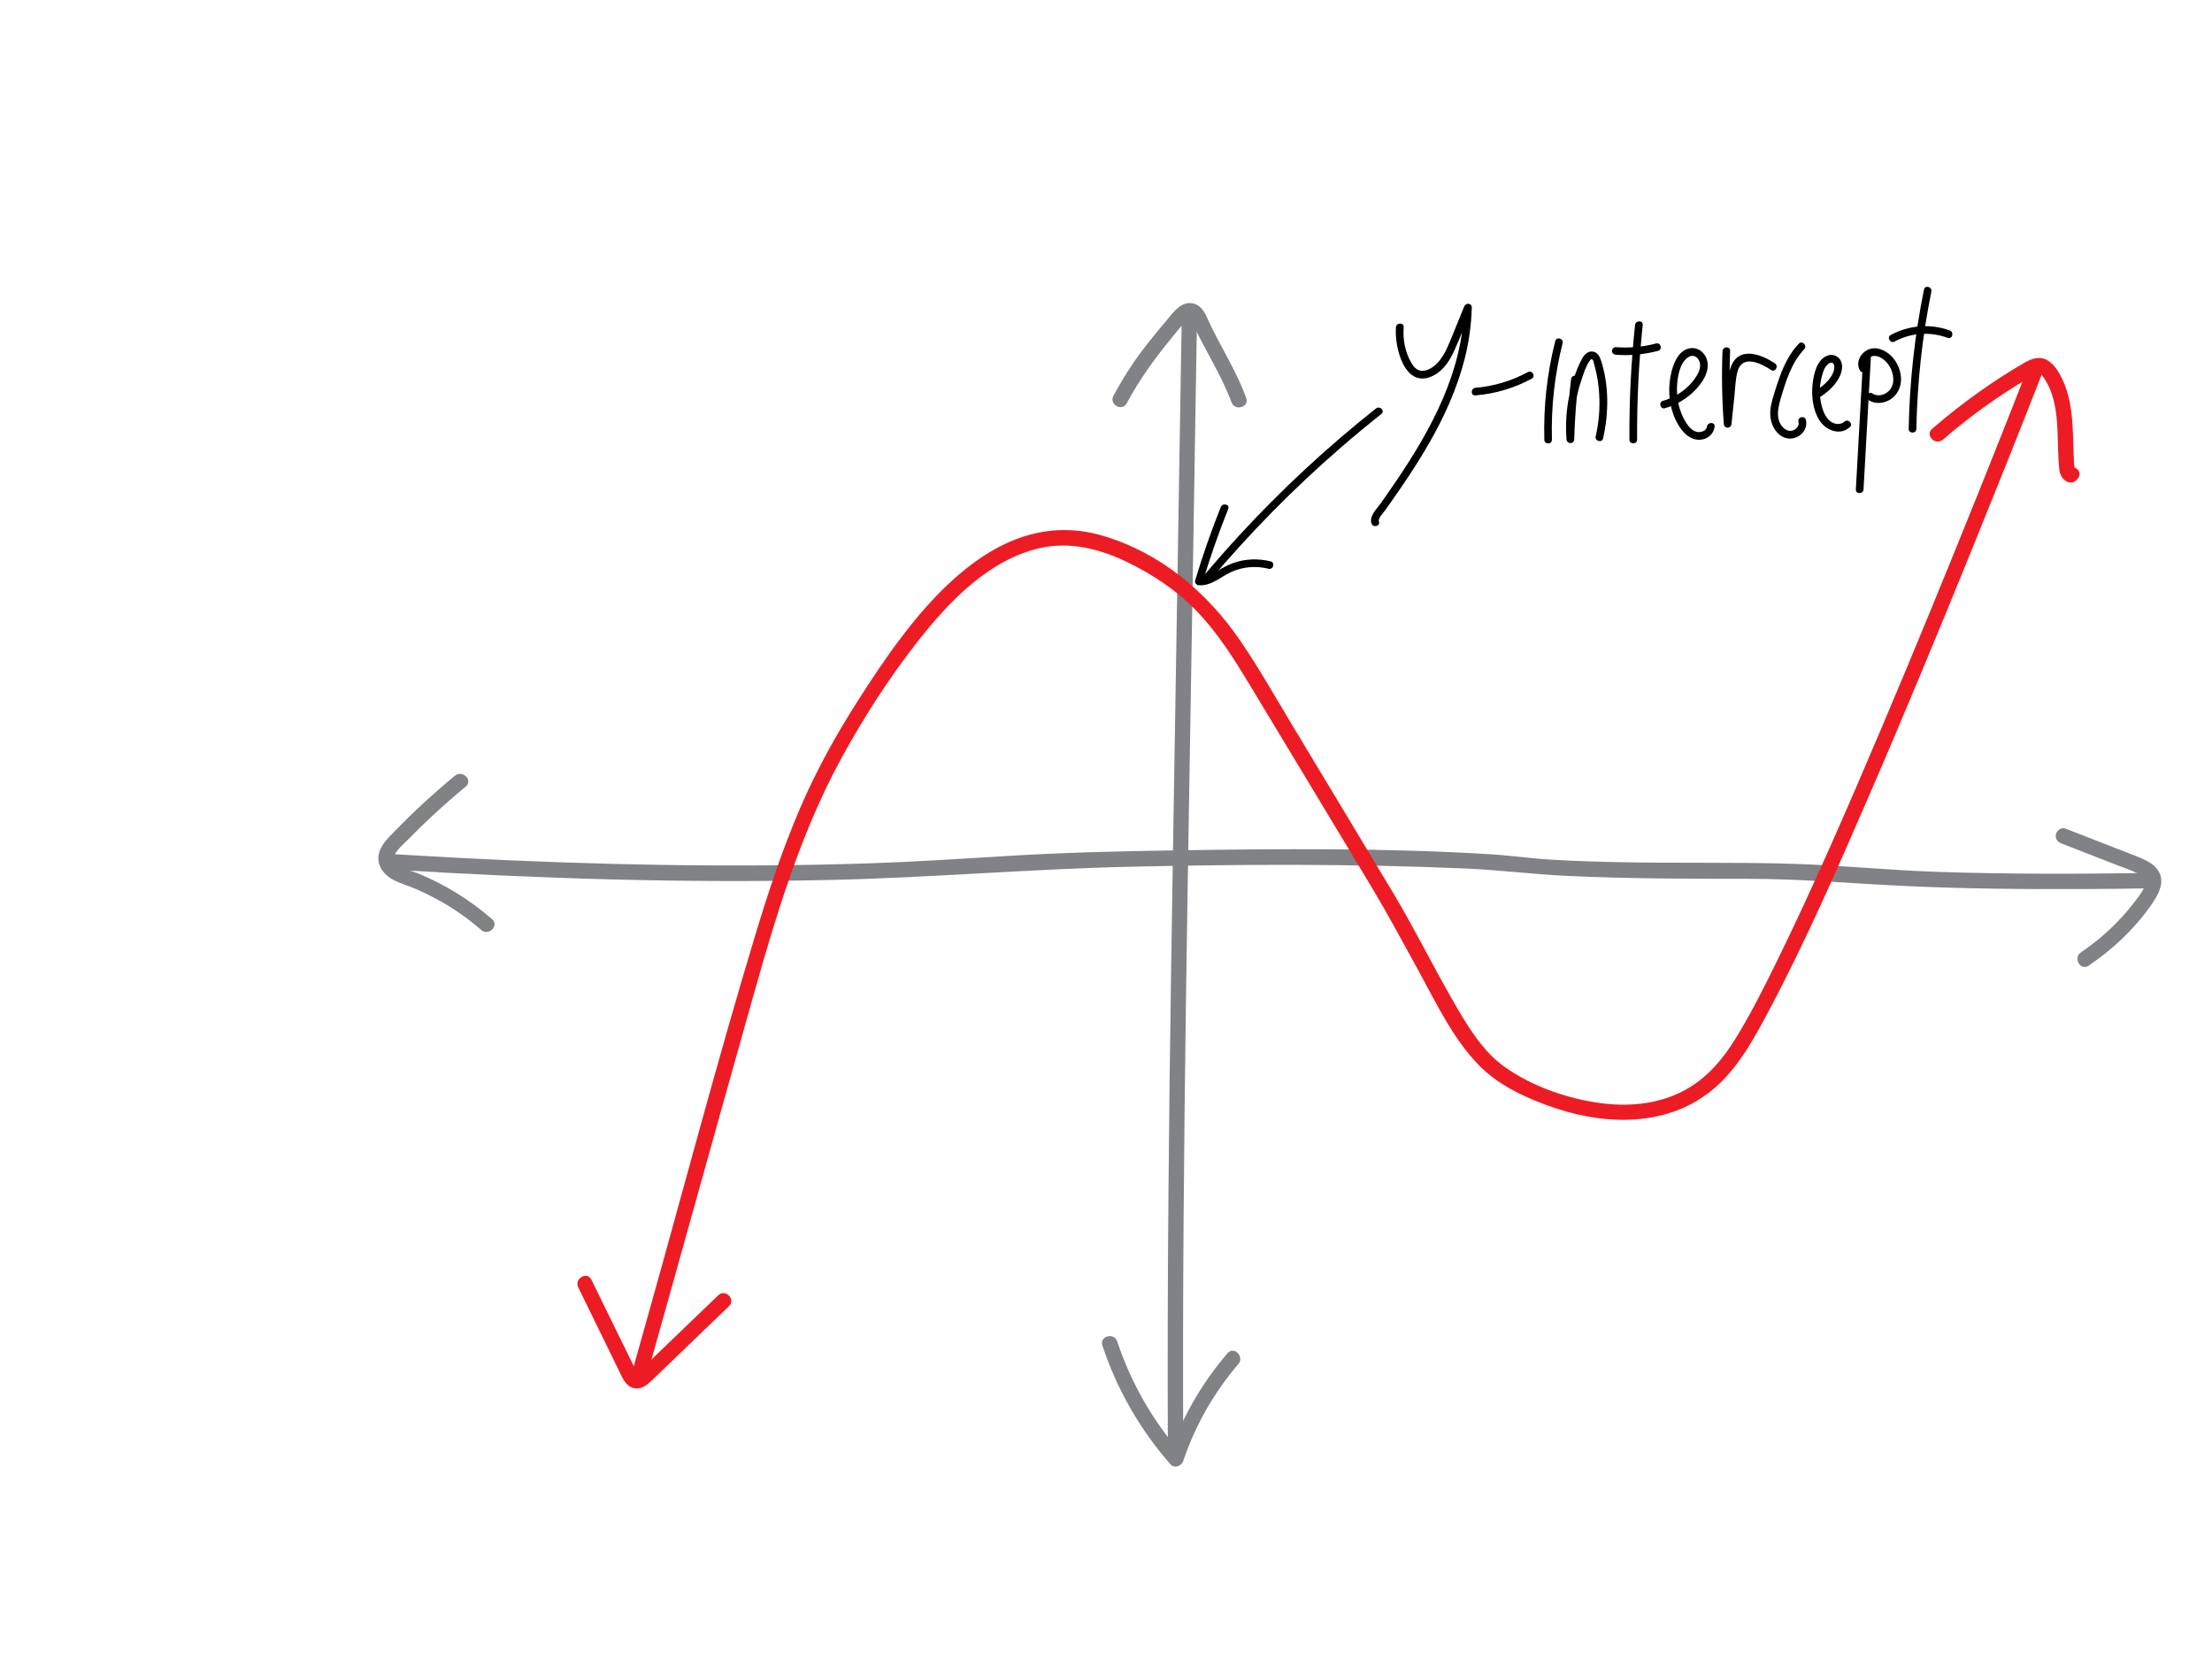
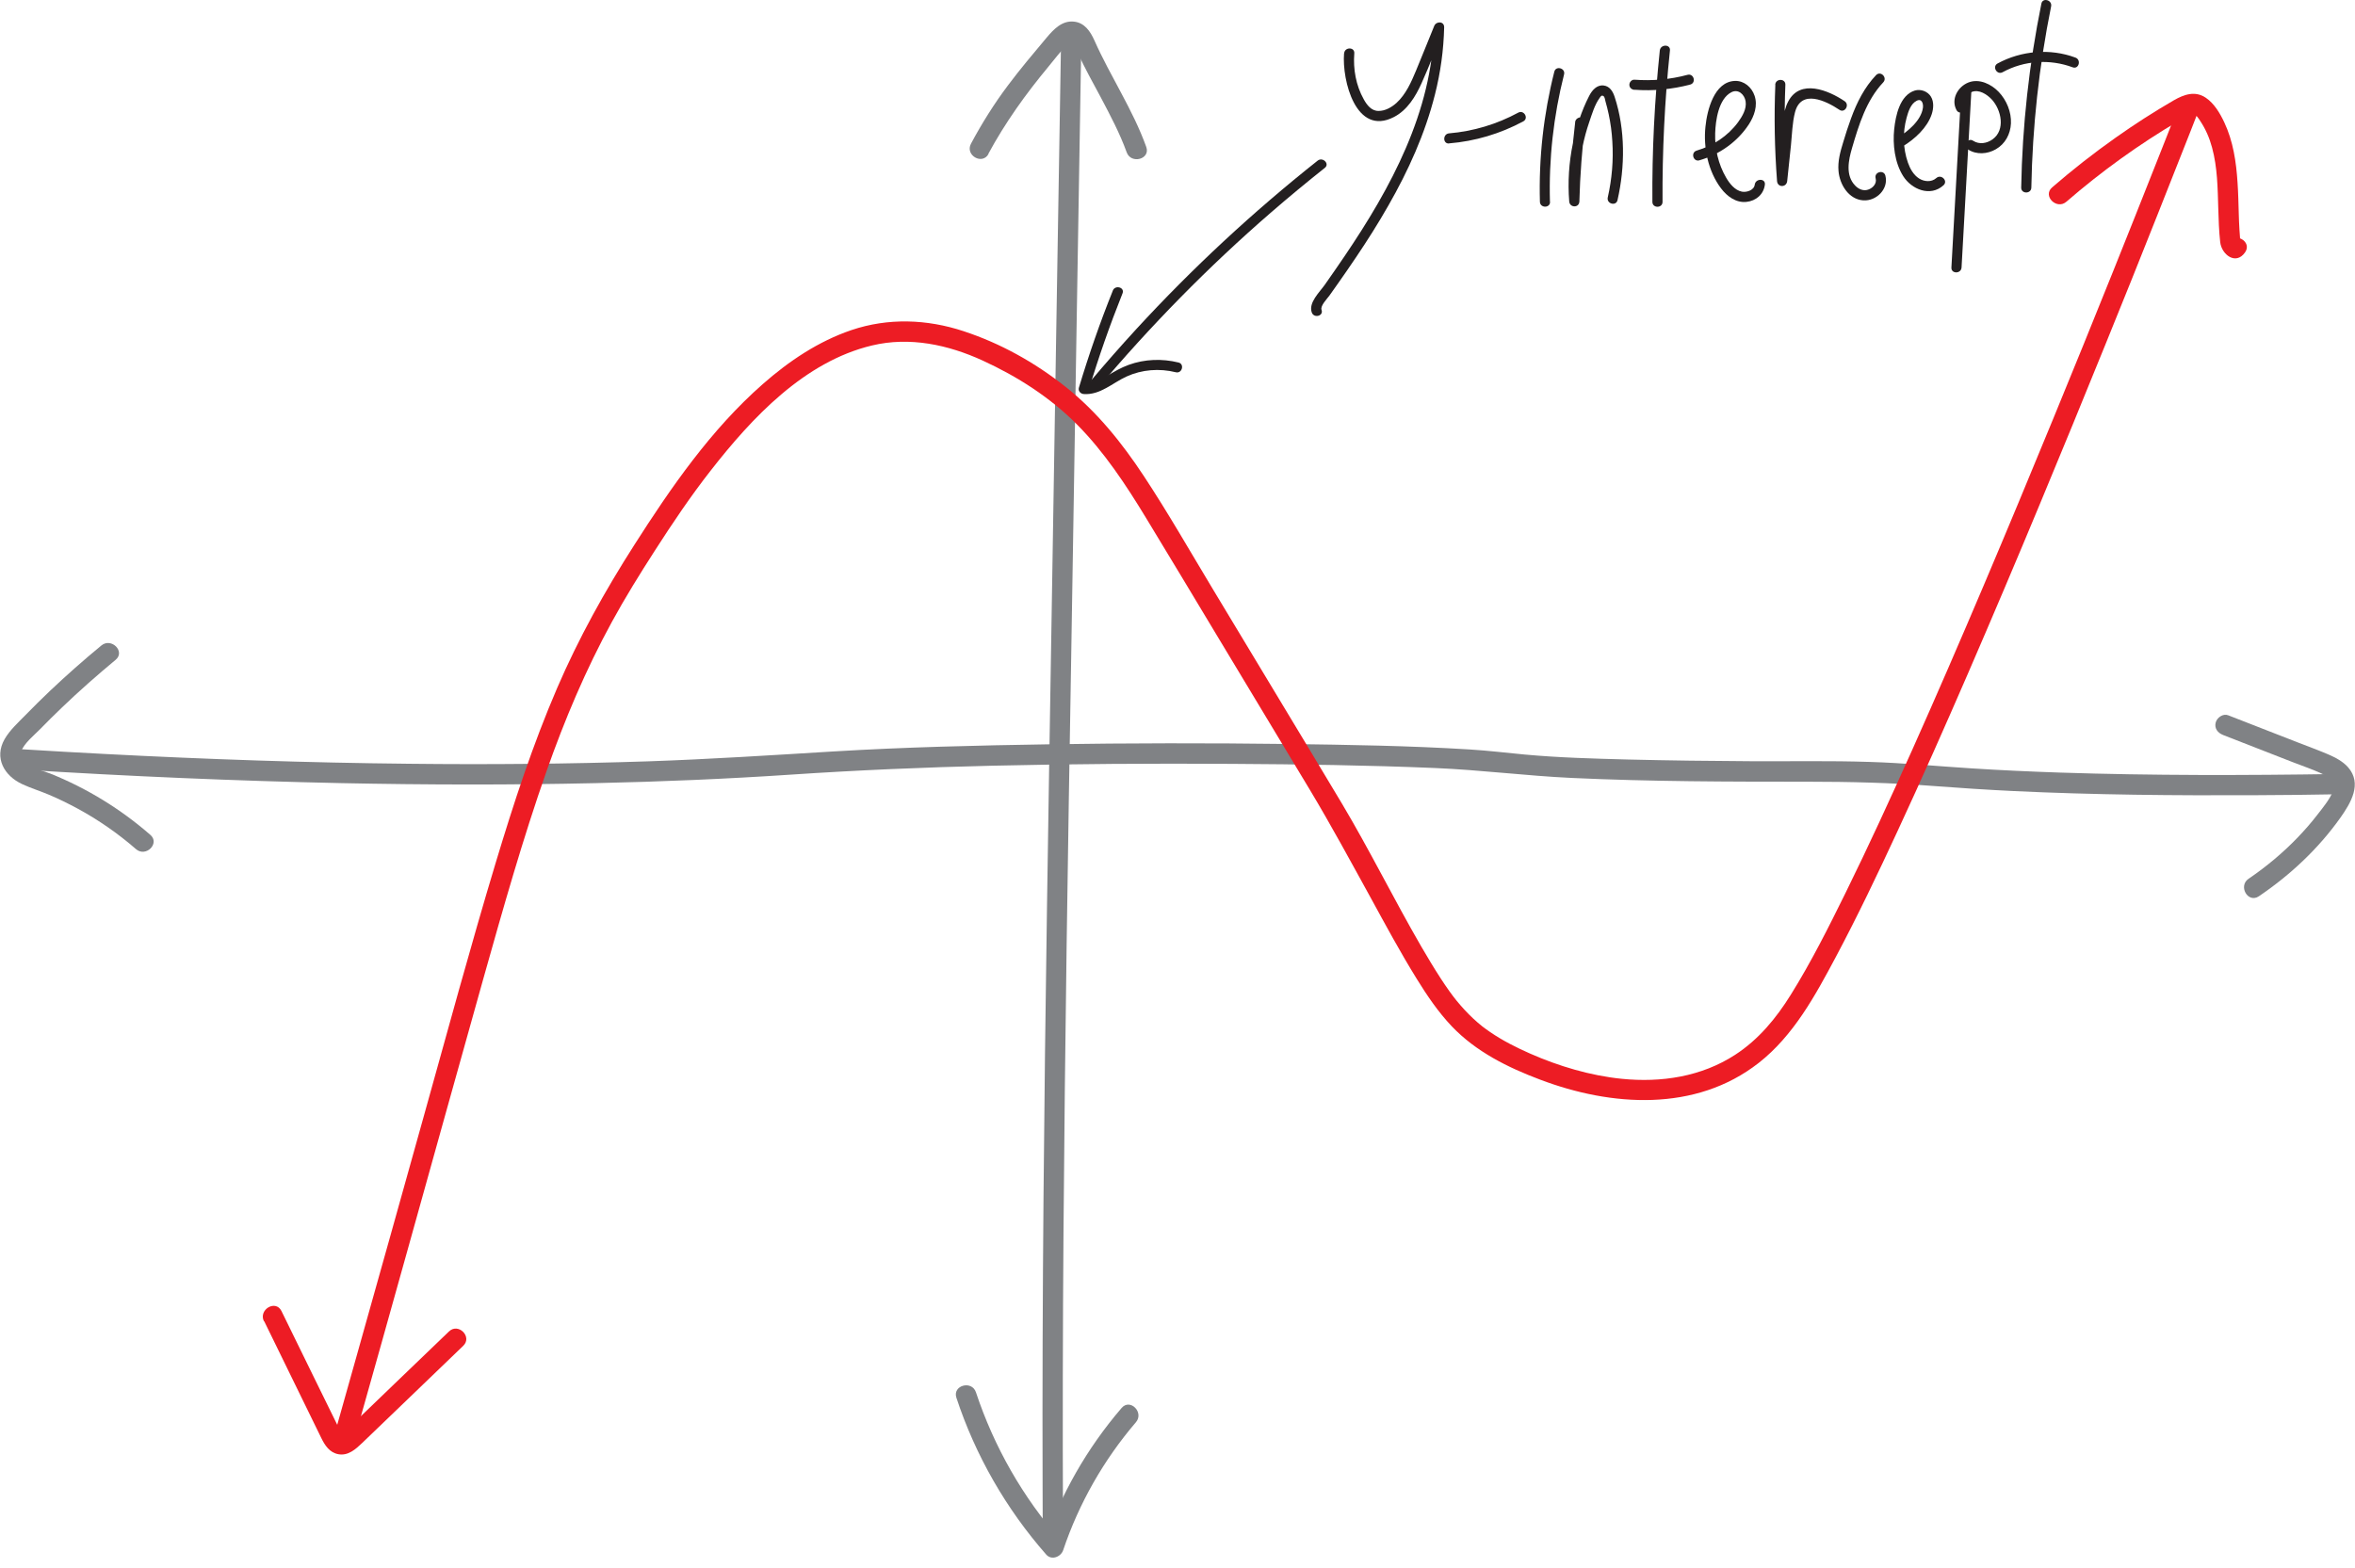
- <svg xmlns="http://www.w3.org/2000/svg" version="1.1" id="Layer_1" x="0px" y="0px" viewBox="0 0 288 216" style="enable-background:new 0 0 288 216;" xml:space="preserve">
-   <style type="text/css">
- 	.st0{fill:#808285;}
- 	.st1{fill:none;stroke:#808285;stroke-width:2;stroke-miterlimit:10;}
- 	.st2{fill:#ED1C24;}
- </style>
-   <g>
+ <svg xmlns="http://www.w3.org/2000/svg" id="Layer_2" data-name="Layer 2" viewBox="0 0 232.18 154.57">
+   <defs>
+     <style>
+       .cls-1 {
+         fill: #231f20;
+       }
+ 
+       .cls-2 {
+         fill: #ed1c24;
+       }
+ 
+       .cls-3 {
+         fill: #808285;
+       }
+     </style>
+   </defs>
+   <g id="Layer_1-2" data-name="Layer 1">
    <g>
-       <g>
-         <path class="st0" d="M59.23,101c-1.74,1.43-3.42,2.92-5.05,4.46c-0.81,0.77-1.61,1.56-2.4,2.37c-0.73,0.75-1.57,1.5-2.09,2.41     c-1.05,1.85-0.03,3.61,1.74,4.43c0.86,0.4,1.78,0.68,2.65,1.05c0.95,0.4,1.88,0.86,2.79,1.35c2.07,1.12,4.01,2.47,5.78,4.01     c0.97,0.84,2.39-0.57,1.41-1.41c-2.93-2.55-6.23-4.58-9.83-6.03c-0.79-0.32-3.47-0.88-2.91-2.21c0.35-0.84,1.24-1.54,1.87-2.18     c0.7-0.72,1.42-1.43,2.15-2.13c1.71-1.64,3.48-3.2,5.3-4.71C61.64,101.59,60.22,100.19,59.23,101L59.23,101z" />
-       </g>
+       <path class="cls-3" d="M9.99,63.66c-1.74,1.43-3.42,2.92-5.05,4.46-.81.77-1.61,1.56-2.4,2.37-.73.75-1.57,1.5-2.09,2.41-1.05,1.85-.03,3.61,1.74,4.43.86.4,1.78.68,2.65,1.05.95.4,1.88.86,2.79,1.35,2.07,1.12,4.01,2.47,5.78,4.01.97.84,2.39-.57,1.41-1.41-2.93-2.55-6.23-4.58-9.83-6.03-.79-.32-3.47-.88-2.91-2.21.35-.84,1.24-1.54,1.87-2.18.7-.72,1.42-1.43,2.15-2.13,1.71-1.64,3.48-3.2,5.3-4.71.99-.82-.43-2.23-1.41-1.41h0Z" />
+       <path class="cls-3" d="M219.14,72.47c2.29.89,4.58,1.79,6.87,2.68.97.38,1.97.71,2.91,1.15.72.34,1.49.72,1.14,1.62s-1.05,1.73-1.63,2.48-1.23,1.49-1.89,2.18c-1.47,1.53-3.1,2.89-4.85,4.08-1.06.72-.06,2.45,1.01,1.73,3.11-2.11,5.86-4.68,8.04-7.75,1.03-1.46,2.17-3.35.76-4.97-.54-.61-1.28-.98-2.02-1.3-.97-.41-1.95-.77-2.93-1.15-2.29-.89-4.58-1.79-6.87-2.68-.5-.2-1.1.22-1.23.7-.16.57.19,1.03.7,1.23h0Z" />
+       <path class="cls-3" d="M2.16,75.9c10.49.65,20.99,1.11,31.5,1.33,8.36.17,16.72.19,25.08,0,6.43-.14,12.85-.41,19.26-.84s13.26-.73,19.9-.88c7.86-.18,15.72-.23,23.58-.18,6.67.04,13.34.13,20,.41,4.52.19,8.99.77,13.5.98,7.75.36,15.51.37,23.27.37,4.12,0,8.23.1,12.34.42,2.62.2,5.25.37,7.88.5,7.97.38,15.96.45,23.94.41,2.67-.01,5.33-.04,8-.09,1.29-.02,1.29-2.02,0-2-9.11.14-18.22.16-27.32-.14-2.93-.1-5.85-.23-8.78-.42-3.32-.21-6.63-.53-9.96-.63-3.89-.13-7.79-.05-11.69-.07s-8.14-.07-12.21-.17c-3.38-.09-6.76-.18-10.13-.49-1.81-.17-3.61-.39-5.42-.5-5.97-.37-11.96-.46-17.94-.54-7.82-.1-15.64-.09-23.46.03-7.14.11-14.29.28-21.41.71-6.05.37-12.1.76-18.16.97-7.87.26-15.74.33-23.61.24-9.97-.1-19.93-.44-29.88-.96-2.76-.14-5.51-.3-8.27-.47-1.29-.08-1.28,1.92,0,2h0Z" />
    </g>
    <g>
-       <g>
-         <path class="st0" d="M268.38,109.81c2.29,0.89,4.58,1.79,6.87,2.68c0.97,0.38,1.97,0.71,2.91,1.15c0.72,0.34,1.49,0.72,1.14,1.62     c-0.35,0.89-1.05,1.73-1.63,2.48c-0.59,0.76-1.23,1.49-1.89,2.18c-1.47,1.53-3.1,2.89-4.85,4.08c-1.06,0.72-0.06,2.45,1.01,1.73     c3.11-2.11,5.86-4.68,8.04-7.75c1.03-1.46,2.17-3.35,0.76-4.97c-0.54-0.61-1.28-0.98-2.02-1.3c-0.97-0.41-1.95-0.77-2.93-1.15     c-2.29-0.89-4.58-1.79-6.87-2.68c-0.5-0.2-1.1,0.22-1.23,0.7C267.53,109.15,267.88,109.61,268.38,109.81L268.38,109.81z" />
-       </g>
+       <path class="cls-3" d="M97.44,15.17c1.67-3.09,3.68-5.89,5.92-8.59.6-.72,1.17-1.5,1.84-2.16.18-.18.34-.38.54-.24.25.18.39.74.51,1.01.68,1.51,1.5,2.96,2.28,4.42.93,1.76,1.87,3.53,2.55,5.41.43,1.2,2.37.68,1.93-.53-1.32-3.68-3.53-6.94-5.11-10.5-.4-.89-.97-1.76-2.04-1.86-1.17-.11-1.99.77-2.68,1.59-1.3,1.55-2.61,3.1-3.82,4.72-1.36,1.81-2.56,3.73-3.63,5.73-.61,1.13,1.11,2.14,1.73,1.01h0Z" />
+       <path class="cls-3" d="M94.29,137.84c1.88,5.7,4.9,10.96,8.86,15.47.53.6,1.45.22,1.67-.44,1.55-4.61,4-8.91,7.17-12.61.83-.97-.57-2.39-1.41-1.41-3.41,3.97-6.02,8.53-7.68,13.49l1.67-.44c-3.73-4.24-6.57-9.23-8.35-14.59-.4-1.22-2.33-.7-1.93.53h0Z" />
+       <path class="cls-3" d="M104.6,4.59c-.16,9.47-.31,18.95-.47,28.42s-.31,18.86-.46,28.29c-.16,9.46-.31,18.91-.45,28.37s-.26,18.95-.34,28.42c-.08,9.47-.12,18.95-.09,28.42,0,1.16,0,2.33.01,3.49,0,1.29,2.01,1.29,2,0-.04-9.47-.02-18.95.05-28.42s.18-18.95.31-28.42.29-18.94.45-28.41c.15-9.41.31-18.83.46-28.24.16-9.47.31-18.95.47-28.42l.06-3.49c.02-1.29-1.98-1.29-2,0h0Z" />
    </g>
    <g>
-       <g>
-         <path class="st0" d="M51.41,113.24c18.85,1.16,37.76,1.76,56.64,1.33c13.01-0.29,25.97-1.42,38.98-1.72     c14.52-0.33,29.08-0.4,43.59,0.22c4.56,0.19,9.07,0.78,13.62,0.98c7.77,0.36,15.56,0.37,23.34,0.37c6.74,0,13.41,0.6,20.14,0.92     c7.93,0.38,15.87,0.45,23.8,0.41c2.71-0.01,5.42-0.04,8.13-0.09c1.29-0.02,1.29-2.02,0-2c-9.12,0.14-18.25,0.16-27.36-0.14     c-6.28-0.21-12.54-0.86-18.82-1.05c-7.88-0.25-15.77-0.04-23.65-0.24c-3.43-0.09-6.88-0.17-10.3-0.5     c-1.79-0.17-3.56-0.39-5.36-0.5c-13.74-0.85-27.59-0.72-41.34-0.51c-7.19,0.11-14.39,0.28-21.57,0.72     c-6.07,0.37-12.13,0.77-18.21,0.97c-17.74,0.58-35.51,0.2-53.24-0.71c-2.8-0.15-5.61-0.31-8.41-0.48     C50.12,111.16,50.13,113.16,51.41,113.24L51.41,113.24z" />
-       </g>
-     </g>
-     <path class="st1" d="M171.28,111.5" />
-   </g>
-   <g>
-     <g>
-       <g>
-         <path class="st0" d="M146.69,52.51c1.67-3.09,3.68-5.89,5.92-8.59c0.6-0.72,1.17-1.5,1.84-2.16c0.18-0.18,0.34-0.38,0.54-0.24     c0.25,0.18,0.39,0.74,0.51,1.01c0.68,1.51,1.5,2.96,2.28,4.42c0.93,1.76,1.87,3.53,2.55,5.41c0.43,1.2,2.37,0.68,1.93-0.53     c-1.32-3.68-3.53-6.94-5.11-10.5c-0.4-0.89-0.97-1.76-2.04-1.86c-1.17-0.11-1.99,0.77-2.68,1.59c-1.3,1.55-2.61,3.1-3.82,4.72     c-1.36,1.81-2.56,3.73-3.63,5.73C144.35,52.64,146.07,53.65,146.69,52.51L146.69,52.51z" />
-       </g>
+       <path class="cls-2" d="M35.16,141.17c1.66-5.88,3.31-11.76,4.95-17.64,2.53-9.05,5.04-18.11,7.58-27.15,1.92-6.82,3.85-13.66,6.2-20.35,1.78-5.06,3.86-9.99,6.43-14.69,1.31-2.4,2.75-4.72,4.23-7.02,1.74-2.71,3.54-5.39,5.53-7.93,4.06-5.2,9.23-10.73,15.89-12.32,3.71-.89,7.5-.08,10.92,1.49s6.65,3.63,9.32,6.33,4.8,5.93,6.78,9.19c2.36,3.88,4.69,7.77,7.03,11.66,3.04,5.05,6.08,10.1,9.12,15.15,2.1,3.5,4.04,7.09,6.01,10.67,1.46,2.67,2.91,5.36,4.52,7.96,1.02,1.65,2.12,3.28,3.46,4.69,2.38,2.5,5.52,4.06,8.71,5.26,7.02,2.66,15.32,3.22,21.54-1.64,3.44-2.69,5.58-6.64,7.6-10.43,2.17-4.08,4.16-8.25,6.1-12.44,2.38-5.13,4.67-10.3,6.92-15.49,2.41-5.57,4.78-11.15,7.11-16.76,2.18-5.23,4.33-10.48,6.46-15.73,1.75-4.3,3.48-8.61,5.19-12.93,1.08-2.72,2.16-5.44,3.23-8.17.22-.56.44-1.11.65-1.67.2-.5-.22-1.1-.7-1.23-.57-.16-1.03.19-1.23.7-.67,1.73-1.36,3.46-2.04,5.18-1.43,3.63-2.88,7.26-4.33,10.88-1.96,4.88-3.94,9.76-5.94,14.62-2.24,5.45-4.5,10.89-6.8,16.31s-4.65,10.86-7.06,16.25c-2.13,4.75-4.3,9.49-6.6,14.16-1.67,3.39-3.38,6.8-5.38,10.01-1.44,2.32-3.18,4.43-5.49,5.93-3.32,2.16-7.28,2.76-11.17,2.37-3.1-.31-6.24-1.25-9.05-2.49-1.36-.6-2.69-1.27-3.92-2.11-.15-.1-.29-.2-.44-.31-.08-.06-.16-.12-.24-.18-.21-.15.04.04-.12-.09-.3-.24-.59-.49-.87-.75-.59-.55-1.14-1.15-1.65-1.77-.27-.34-.39-.49-.72-.95-.29-.41-.58-.83-.85-1.25-.67-1.03-1.3-2.09-1.92-3.15-2.7-4.66-5.08-9.5-7.84-14.13-2.19-3.66-4.39-7.31-6.59-10.96-2.03-3.37-4.06-6.74-6.09-10.11-2.26-3.75-4.43-7.56-6.84-11.21-2.15-3.26-4.62-6.34-7.7-8.78s-6.45-4.3-10.06-5.49-7.43-1.33-11.05-.11c-3.27,1.11-6.17,3.06-8.75,5.33-5.1,4.48-9.04,10.18-12.67,15.87-2.89,4.52-5.48,9.18-7.6,14.1-2.4,5.57-4.28,11.34-6.03,17.14-2.52,8.36-4.8,16.79-7.15,25.2-2.19,7.87-4.4,15.74-6.61,23.6-.64,2.27-1.28,4.55-1.92,6.82-.35,1.24,1.58,1.77,1.93.53h0Z" />
+       <path class="cls-2" d="M203.73,19.89c3.45-2.99,7.17-5.67,11.11-7.99.31-.18.9-.69,1.28-.68s.64.46.82.74c.53.8.9,1.67,1.15,2.6.53,1.95.55,3.99.61,5.99.03,1.11.07,2.23.19,3.33.14,1.23,1.54,2.31,2.45,1.01.74-1.06-.99-2.06-1.73-1.01l-.06.09.6-.46-.09.02h.53l-.11-.04.44.26c-.21-.16-.08-.05-.04.03-.04-.09-.03-.31-.04-.4-.02-.23-.04-.47-.05-.7-.03-.54-.06-1.08-.07-1.62-.03-1.02-.05-2.04-.12-3.05-.13-2.04-.43-4.08-1.31-5.95-.42-.89-.99-1.86-1.82-2.42-1.05-.71-2.14-.33-3.15.25-1.97,1.14-3.88,2.37-5.73,3.68-2.17,1.53-4.26,3.17-6.27,4.91-.97.84.45,2.25,1.41,1.41h0Z" />
+       <path class="cls-2" d="M26.04,130.28c1.88,3.84,3.75,7.68,5.63,11.52.36.74.82,1.45,1.69,1.61.97.18,1.71-.5,2.36-1.12,1.55-1.49,3.11-2.99,4.66-4.48,1.76-1.7,3.53-3.39,5.29-5.09.93-.89-.49-2.31-1.41-1.41-1.79,1.72-3.59,3.45-5.38,5.17-.9.86-1.79,1.72-2.69,2.59-.42.4-.84.8-1.26,1.21-.38.36-.86.72-1.19,1.11-.11.13.05.11,0,.06-.15-.19-.24-.44-.35-.65-.25-.52-.51-1.03-.76-1.55l-1.63-3.32-3.25-6.64c-.57-1.16-2.29-.14-1.73,1.01h0Z" />
    </g>
    <g>
-       <g>
-         <path class="st0" d="M143.53,175.18c1.88,5.7,4.9,10.96,8.86,15.47c0.53,0.6,1.45,0.22,1.67-0.44c1.55-4.61,4-8.91,7.17-12.61     c0.83-0.97-0.57-2.39-1.41-1.41c-3.41,3.97-6.02,8.53-7.68,13.49c0.56-0.15,1.11-0.29,1.67-0.44c-3.73-4.24-6.57-9.23-8.35-14.59     C145.06,173.44,143.13,173.96,143.53,175.18L143.53,175.18z" />
-       </g>
+       <path class="cls-1" d="M109.71,28.67c-1.26,3.14-2.37,6.33-3.34,9.56-.1.33.17.61.48.63,1.63.11,2.83-1.1,4.22-1.73,1.51-.69,3.24-.82,4.85-.42.62.16.89-.81.27-.96-1.62-.4-3.34-.34-4.91.23-.77.28-1.45.68-2.15,1.1s-1.43.84-2.28.78l.48.63c.97-3.24,2.09-6.43,3.34-9.56.24-.6-.73-.86-.96-.27h0Z" />
+       <path class="cls-1" d="M108.19,38.34c5.24-6.22,10.95-12.04,17.1-17.37,1.74-1.51,3.52-2.98,5.33-4.42.5-.4-.21-1.1-.71-.71-6.37,5.05-12.35,10.6-17.86,16.59-1.56,1.7-3.08,3.43-4.57,5.2-.41.49.29,1.2.71.71h0Z" />
    </g>
    <g>
-       <g>
-         <path class="st0" d="M153.85,41.93c-0.31,18.87-0.62,37.73-0.93,56.6c-0.31,18.96-0.63,37.91-0.79,56.87     c-0.09,10.65-0.12,21.3-0.08,31.95c0.01,1.29,2.01,1.29,2,0c-0.08-18.98,0.1-37.95,0.36-56.93c0.27-18.89,0.6-37.78,0.91-56.67     c0.17-10.61,0.35-21.22,0.52-31.82C155.87,40.64,153.87,40.64,153.85,41.93L153.85,41.93z" />
-       </g>
-     </g>
-   </g>
-   <g>
-     <g>
-       <g>
-         <path class="st2" d="M84.4,178.51c4.21-14.94,8.34-29.89,12.55-44.83c3.37-11.95,6.66-24.14,12.67-35.09     c2.86-5.22,6.15-10.34,9.82-15.02c4.08-5.2,9.29-10.71,15.99-12.22c3.84-0.86,7.72,0.1,11.2,1.77c3.45,1.66,6.63,3.77,9.28,6.55     c2.65,2.78,4.71,6.04,6.69,9.31c2.37,3.91,4.72,7.83,7.08,11.74c2.96,4.91,5.92,9.82,8.87,14.73c2.16,3.6,4.14,7.29,6.16,10.98     c2.28,4.16,4.47,8.81,7.83,12.25c2.43,2.48,5.62,4.03,8.84,5.21c7.01,2.59,15.25,3.05,21.39-1.84c3.37-2.69,5.48-6.61,7.48-10.35     c4.82-9.06,8.94-18.51,13.02-27.92c4.65-10.72,9.12-21.52,13.52-32.36c2.86-7.05,5.69-14.11,8.47-21.2     c0.22-0.56,0.44-1.12,0.66-1.69c0.47-1.2-1.47-1.72-1.93-0.53c-2.09,5.37-4.23,10.72-6.37,16.07     c-4.18,10.39-8.42,20.76-12.8,31.07c-4.34,10.21-8.75,20.42-13.65,30.38c-1.67,3.39-3.37,6.78-5.38,9.98     c-1.52,2.42-3.36,4.59-5.83,6.09c-3.43,2.09-7.52,2.56-11.45,2.05c-4.37-0.57-8.98-2.16-12.61-4.73c-3-2.12-5.02-5.64-6.88-8.88     c-2.59-4.54-4.92-9.23-7.6-13.72c-2.29-3.83-4.6-7.65-6.9-11.48c-2.07-3.44-4.15-6.88-6.22-10.33c-2.23-3.71-4.37-7.5-6.81-11.07     c-4.33-6.35-10.45-11.49-17.93-13.68c-14.53-4.26-25.09,10.89-31.8,21.38c-2.86,4.47-5.43,9.09-7.53,13.96     c-2.39,5.54-4.27,11.27-6.01,17.04c-4.89,16.21-9.2,32.6-13.78,48.9c-0.65,2.3-1.29,4.6-1.94,6.9     C82.12,179.22,84.05,179.75,84.4,178.51L84.4,178.51z" />
-       </g>
-     </g>
-     <g>
-       <g>
-         <path class="st2" d="M252.97,57.24c3.45-2.99,7.17-5.67,11.11-7.99c0.31-0.18,0.9-0.69,1.28-0.68c0.36,0.01,0.64,0.46,0.82,0.74     c0.53,0.8,0.9,1.67,1.15,2.6c0.53,1.95,0.55,3.99,0.61,5.99c0.03,1.11,0.07,2.23,0.19,3.33c0.14,1.23,1.54,2.31,2.45,1.01     c0.74-1.06-0.99-2.06-1.73-1.01c-0.02,0.03-0.04,0.06-0.06,0.09c0.2-0.15,0.4-0.31,0.6-0.46c-0.03,0.01-0.06,0.01-0.09,0.02     c0.18,0,0.35,0,0.53,0c-0.04-0.01-0.07-0.03-0.11-0.04c0.15,0.09,0.29,0.17,0.44,0.26c-0.21-0.16-0.08-0.05-0.04,0.03     c-0.04-0.09-0.03-0.31-0.04-0.4c-0.02-0.23-0.04-0.47-0.05-0.7c-0.03-0.54-0.06-1.08-0.07-1.62c-0.03-1.02-0.05-2.04-0.12-3.05     c-0.13-2.04-0.43-4.08-1.31-5.95c-0.42-0.89-0.99-1.86-1.82-2.42c-1.05-0.71-2.14-0.33-3.15,0.25c-1.97,1.14-3.88,2.37-5.73,3.68     c-2.17,1.53-4.26,3.17-6.27,4.91C250.58,56.67,252,58.08,252.97,57.24L252.97,57.24z" />
-       </g>
-     </g>
-     <g>
-       <g>
-         <path class="st2" d="M75.29,167.62c1.88,3.84,3.75,7.68,5.63,11.52c0.36,0.74,0.82,1.45,1.69,1.61c0.97,0.18,1.71-0.5,2.36-1.12     c1.55-1.49,3.11-2.99,4.66-4.48c1.76-1.7,3.53-3.39,5.29-5.09c0.93-0.89-0.49-2.31-1.41-1.41c-1.79,1.72-3.59,3.45-5.38,5.17     c-0.9,0.86-1.79,1.72-2.69,2.59c-0.42,0.4-0.84,0.8-1.26,1.21c-0.38,0.36-0.86,0.72-1.19,1.11c-0.11,0.13,0.05,0.11,0.01,0.06     c-0.15-0.19-0.24-0.44-0.35-0.65c-0.25-0.52-0.51-1.03-0.76-1.55c-0.54-1.11-1.08-2.21-1.63-3.32c-1.08-2.21-2.17-4.43-3.25-6.64     C76.45,165.46,74.72,166.47,75.29,167.62L75.29,167.62z" />
-       </g>
-     </g>
-   </g>
-   <g>
-     <g>
-       <g>
-         <path d="M158.95,66.01c-1.26,3.14-2.37,6.33-3.34,9.56c-0.1,0.33,0.17,0.61,0.48,0.63c1.63,0.11,2.83-1.1,4.22-1.73     c1.51-0.69,3.24-0.82,4.85-0.42c0.62,0.16,0.89-0.81,0.27-0.96c-1.62-0.4-3.34-0.34-4.91,0.23c-0.77,0.28-1.45,0.68-2.15,1.1     c-0.71,0.43-1.43,0.84-2.28,0.78c0.16,0.21,0.32,0.42,0.48,0.63c0.97-3.24,2.09-6.43,3.34-9.56     C160.16,65.68,159.19,65.42,158.95,66.01L158.95,66.01z" />
-       </g>
-     </g>
-     <g>
-       <g>
-         <path d="M157.43,75.68c5.24-6.22,10.95-12.04,17.1-17.37c1.74-1.51,3.52-2.98,5.33-4.42c0.5-0.4-0.21-1.1-0.71-0.71     c-6.37,5.05-12.35,10.6-17.86,16.59c-1.56,1.7-3.08,3.43-4.57,5.2C156.31,75.47,157.02,76.18,157.43,75.68L157.43,75.68z" />
-       </g>
-     </g>
-   </g>
-   <g>
-     <g>
-       <g>
-         <path d="M181.75,42.61c-0.21,2.66,1.17,8.21,4.92,6.27c1.32-0.68,2.13-2.02,2.72-3.33c0.8-1.76,1.48-3.59,2.21-5.38     c-0.33-0.04-0.65-0.09-0.98-0.13c-0.18,8.32-4.25,15.82-8.81,22.55c-0.65,0.96-1.31,1.91-1.97,2.85     c-0.51,0.72-1.62,1.76-1.27,2.72c0.22,0.6,1.19,0.34,0.96-0.27c-0.14-0.39,0.57-1.11,0.77-1.39c0.29-0.41,0.58-0.82,0.87-1.23     c0.6-0.85,1.19-1.71,1.77-2.57c1.12-1.66,2.19-3.35,3.18-5.09c1.97-3.44,3.62-7.09,4.59-10.94c0.55-2.17,0.86-4.4,0.91-6.64     c0.01-0.61-0.78-0.62-0.98-0.13c-0.6,1.47-1.19,2.95-1.8,4.42c-0.47,1.13-1,2.33-1.92,3.17c-0.48,0.43-1.12,0.8-1.78,0.79     c-0.7-0.01-1.14-0.59-1.45-1.15c-0.77-1.38-1.05-2.97-0.93-4.53C182.8,41.97,181.8,41.97,181.75,42.61L181.75,42.61z" />
-       </g>
-     </g>
-     <g>
-       <g>
-         <path d="M192.1,51.48c2.57-0.21,5.05-0.95,7.32-2.17c0.57-0.31,0.06-1.17-0.5-0.86c-2.1,1.14-4.43,1.84-6.81,2.04     C191.46,50.54,191.46,51.54,192.1,51.48L192.1,51.48z" />
-       </g>
-     </g>
-     <g>
-       <g>
-         <path d="M202.06,57.25c-0.12-4.24,0.35-8.46,1.39-12.57c0.16-0.62-0.81-0.89-0.96-0.27c-1.06,4.19-1.54,8.51-1.42,12.83     C201.07,57.9,202.07,57.9,202.06,57.25L202.06,57.25z" />
-       </g>
-     </g>
-     <g>
-       <g>
-         <path d="M204.55,49.37c-0.31,2.6-0.5,5.21-0.58,7.82c0.33,0,0.67,0,1,0c-0.14-1.79-0.05-3.6,0.3-5.36     c0.17-0.84,0.39-1.66,0.67-2.47c0.26-0.76,0.53-1.69,1.01-2.35c0.11-0.16,0.2-0.32,0.39-0.19c0.12,0.08,0.16,0.37,0.19,0.5     c0.12,0.42,0.23,0.85,0.32,1.28c0.19,0.89,0.31,1.78,0.36,2.69c0.12,1.85-0.04,3.71-0.45,5.52c-0.14,0.63,0.82,0.89,0.96,0.27     c0.75-3.29,0.78-6.95-0.28-10.18c-0.17-0.53-0.48-1.06-1.09-1.13c-0.68-0.08-1.15,0.49-1.43,1.04c-0.75,1.46-1.27,3.08-1.6,4.68     c-0.39,1.88-0.51,3.81-0.36,5.72c0.05,0.63,0.98,0.65,1,0c0.07-2.61,0.27-5.22,0.58-7.82C205.62,48.73,204.62,48.74,204.55,49.37     L204.55,49.37z" />
-       </g>
-     </g>
-     <g>
-       <g>
-         <path d="M210.38,46.19c1.85,0.14,3.71-0.04,5.5-0.51c0.62-0.17,0.36-1.13-0.27-0.96c-1.71,0.46-3.47,0.61-5.23,0.48     c-0.27-0.02-0.5,0.24-0.5,0.5C209.88,45.98,210.11,46.17,210.38,46.19L210.38,46.19z" />
-       </g>
-     </g>
-     <g>
-       <g>
-         <path d="M212.88,42.32c-0.52,4.96-0.77,9.95-0.73,14.93c0,0.64,1,0.64,1,0c-0.03-4.99,0.21-9.97,0.73-14.93     C213.95,41.68,212.95,41.68,212.88,42.32L212.88,42.32z" />
-       </g>
-     </g>
-     <g>
-       <g>
-         <path d="M216.78,53.15c1.97-0.57,3.74-1.81,4.87-3.53c0.54-0.83,0.91-1.87,0.57-2.85c-0.28-0.83-1.03-1.48-1.93-1.45     c-2.06,0.07-2.75,2.91-2.91,4.52c-0.22,2.07,0.27,4.4,1.54,6.08c0.59,0.78,1.47,1.44,2.5,1.33c0.95-0.1,1.7-0.74,1.82-1.7     c0.08-0.64-0.92-0.63-1,0c-0.07,0.56-0.81,0.78-1.27,0.69c-0.7-0.14-1.21-0.8-1.55-1.38c-0.77-1.32-1.13-2.87-1.08-4.39     c0.04-1.26,0.33-3.37,1.59-4.03c0.68-0.36,1.3,0.21,1.41,0.89c0.12,0.75-0.33,1.49-0.75,2.07c-1,1.35-2.46,2.32-4.07,2.79     C215.9,52.36,216.16,53.33,216.78,53.15L216.78,53.15z" />
-       </g>
-     </g>
-     <g>
-       <g>
-         <path d="M224.27,45.71c-0.13,3.17-0.07,6.33,0.17,9.49c0.05,0.65,0.93,0.64,1,0c0.12-1.18,0.25-2.35,0.37-3.53     c0.11-1.07,0.13-2.21,0.4-3.26c0.6-2.31,3.05-1.13,4.38-0.24c0.54,0.36,1.04-0.51,0.5-0.86c-1.59-1.07-4.37-2.22-5.55,0.04     c-0.56,1.06-0.53,2.41-0.66,3.57c-0.15,1.42-0.3,2.85-0.45,4.27c0.33,0,0.67,0,1,0c-0.24-3.16-0.3-6.33-0.17-9.49     C225.3,45.06,224.3,45.07,224.27,45.71L224.27,45.71z" />
-       </g>
-     </g>
-     <g>
-       <g>
-         <path d="M234.2,44.75c-1.15,1.21-1.89,2.69-2.46,4.25c-0.29,0.78-0.54,1.57-0.78,2.37c-0.28,0.91-0.55,1.87-0.46,2.84     c0.11,1.32,1,2.8,2.45,2.89c1.29,0.08,2.51-1.13,2.17-2.44c-0.16-0.62-1.13-0.36-0.96,0.27c0.13,0.49-0.24,0.92-0.68,1.09     c-0.49,0.2-0.99-0.01-1.34-0.38c-0.97-1-0.66-2.5-0.31-3.69c0.67-2.29,1.41-4.72,3.08-6.49     C235.35,44.99,234.64,44.28,234.2,44.75L234.2,44.75z" />
-       </g>
-     </g>
-     <g>
-       <g>
-         <path d="M236.83,51.78c1.18-0.72,2.41-1.83,2.86-3.18c0.18-0.55,0.23-1.22-0.08-1.73c-0.32-0.54-1-0.78-1.59-0.6     c-1.48,0.46-1.89,2.48-2.03,3.8c-0.16,1.52,0.05,3.31,0.88,4.63c0.84,1.33,2.68,2.09,3.98,0.91c0.48-0.43-0.23-1.14-0.71-0.71     c-0.47,0.43-1.2,0.36-1.7,0.04c-0.55-0.35-0.89-0.97-1.1-1.57c-0.49-1.41-0.52-2.97-0.13-4.41c0.16-0.59,0.4-1.38,0.99-1.68     c0.52-0.27,0.68,0.3,0.62,0.7c-0.18,1.25-1.49,2.33-2.49,2.94C235.78,51.26,236.28,52.12,236.83,51.78L236.83,51.78z" />
-       </g>
-     </g>
-     <g>
-       <g>
-         <path d="M242.6,46.27c-0.32,5.82-0.65,11.63-0.97,17.45c-0.04,0.64,0.96,0.64,1,0c0.32-5.82,0.65-11.63,0.97-17.45     C243.64,45.63,242.64,45.63,242.6,46.27L242.6,46.27z" />
-       </g>
-     </g>
-     <g>
-       <g>
-         <path d="M242.98,47.7c-0.26-0.5,0.2-1.1,0.66-1.28c0.72-0.29,1.51,0.24,1.98,0.74c0.94,1.02,1.37,3,0.08,3.93     c-0.57,0.41-1.32,0.53-1.92,0.14c-0.54-0.35-1.04,0.51-0.5,0.86c0.83,0.54,1.91,0.46,2.74-0.02c0.93-0.53,1.44-1.5,1.49-2.55     c0.05-1.13-0.43-2.29-1.2-3.1c-0.73-0.77-1.92-1.35-2.98-0.94c-1.06,0.41-1.76,1.66-1.19,2.72     C242.42,48.77,243.28,48.27,242.98,47.7L242.98,47.7z" />
-       </g>
-     </g>
-     <g>
-       <g>
-         <path d="M246.68,44.47c2.12-1.16,4.65-1.32,6.91-0.48c0.6,0.22,0.87-0.74,0.27-0.96c-2.5-0.93-5.34-0.69-7.68,0.58     C245.61,43.91,246.12,44.77,246.68,44.47L246.68,44.47z" />
-       </g>
-     </g>
-     <g>
-       <g>
-         <path d="M250.5,37.7c-1.21,5.97-1.88,12.04-1.99,18.14c-0.01,0.64,0.99,0.64,1,0c0.11-6.01,0.76-11.99,1.95-17.87     C251.6,37.34,250.63,37.07,250.5,37.7L250.5,37.7z" />
-       </g>
+       <path class="cls-1" d="M132.51,5.27c-.21,2.66,1.17,8.21,4.92,6.27,1.32-.68,2.13-2.02,2.72-3.33.8-1.76,1.48-3.59,2.21-5.38l-.98-.13c-.18,8.32-4.25,15.82-8.81,22.55-.65.96-1.31,1.91-1.97,2.85-.51.72-1.62,1.76-1.27,2.72.22.6,1.19.34.96-.27-.14-.39.57-1.11.77-1.39.29-.41.58-.82.87-1.23.6-.85,1.19-1.71,1.77-2.57,1.12-1.66,2.19-3.35,3.18-5.09,1.97-3.44,3.62-7.09,4.59-10.94.55-2.17.86-4.4.91-6.64.01-.61-.78-.62-.98-.13-.6,1.47-1.19,2.95-1.8,4.42-.47,1.13-1,2.33-1.92,3.17-.48.43-1.12.8-1.78.79-.7,0-1.14-.59-1.45-1.15-.77-1.38-1.05-2.97-.93-4.53.05-.64-.95-.64-1,0h0Z" />
+       <path class="cls-1" d="M142.86,14.14c2.57-.21,5.05-.95,7.32-2.17.57-.31.06-1.17-.5-.86-2.1,1.14-4.43,1.84-6.81,2.04-.64.05-.64,1.05,0,1h0Z" />
+       <path class="cls-1" d="M152.81,19.91c-.12-4.24.35-8.46,1.39-12.57.16-.62-.81-.89-.96-.27-1.06,4.19-1.54,8.51-1.42,12.83.02.64,1.02.64,1,0h0Z" />
+       <path class="cls-1" d="M155.3,12.03c-.31,2.6-.5,5.21-.58,7.82h1c-.14-1.79-.05-3.6.3-5.36.17-.84.39-1.66.67-2.47.26-.76.53-1.69,1.01-2.35.11-.16.2-.32.39-.19.12.08.16.37.19.5.12.42.23.85.32,1.28.19.89.31,1.78.36,2.69.12,1.85-.04,3.71-.45,5.52-.14.63.82.89.96.27.75-3.29.78-6.95-.28-10.18-.17-.53-.48-1.06-1.09-1.13-.68-.08-1.15.49-1.43,1.04-.75,1.46-1.27,3.08-1.6,4.68-.39,1.88-.51,3.81-.36,5.72.05.63.98.65,1,0,.07-2.61.27-5.22.58-7.82.08-.64-.92-.63-1,0h0Z" />
+       <path class="cls-1" d="M161.14,8.85c1.85.14,3.71-.04,5.5-.51.62-.17.36-1.13-.27-.96-1.71.46-3.47.61-5.23.48-.27-.02-.5.24-.5.5,0,.29.23.48.5.5h0Z" />
+       <path class="cls-1" d="M163.64,4.98c-.52,4.96-.77,9.95-.73,14.93,0,.64,1,.64,1,0-.03-4.99.21-9.97.73-14.93.07-.64-.93-.63-1,0h0Z" />
+       <path class="cls-1" d="M167.54,15.81c1.97-.57,3.74-1.81,4.87-3.53.54-.83.91-1.87.57-2.85-.28-.83-1.03-1.48-1.93-1.45-2.06.07-2.75,2.91-2.91,4.52-.22,2.07.27,4.4,1.54,6.08.59.78,1.47,1.44,2.5,1.33.95-.1,1.7-.74,1.82-1.7.08-.64-.92-.63-1,0-.07.56-.81.78-1.27.69-.7-.14-1.21-.8-1.55-1.38-.77-1.32-1.13-2.87-1.08-4.39.04-1.26.33-3.37,1.59-4.03.68-.36,1.3.21,1.41.89.12.75-.33,1.49-.75,2.07-1,1.35-2.46,2.32-4.07,2.79-.62.18-.35,1.14.27.96h0Z" />
+       <path class="cls-1" d="M175.03,8.37c-.13,3.17-.07,6.33.17,9.49.05.65.93.64,1,0,.12-1.18.25-2.35.37-3.53.11-1.07.13-2.21.4-3.26.6-2.31,3.05-1.13,4.38-.24.54.36,1.04-.51.5-.86-1.59-1.07-4.37-2.22-5.55.04-.56,1.06-.53,2.41-.66,3.57-.15,1.42-.3,2.85-.45,4.27h1c-.24-3.16-.3-6.33-.17-9.49.03-.64-.97-.64-1,0h0Z" />
+       <path class="cls-1" d="M184.96,7.41c-1.15,1.21-1.89,2.69-2.46,4.25-.29.78-.54,1.57-.78,2.37-.28.91-.55,1.87-.46,2.84.11,1.32,1,2.8,2.45,2.89,1.29.08,2.51-1.13,2.17-2.44-.16-.62-1.13-.36-.96.27.13.49-.24.92-.68,1.09-.49.2-.99-.01-1.34-.38-.97-1-.66-2.5-.31-3.69.67-2.29,1.41-4.72,3.08-6.49.44-.47-.26-1.18-.71-.71h0Z" />
+       <path class="cls-1" d="M187.59,14.44c1.18-.72,2.41-1.83,2.86-3.18.18-.55.23-1.22-.08-1.73s-1-.78-1.59-.6c-1.48.46-1.89,2.48-2.03,3.8-.16,1.52.05,3.31.88,4.63s2.68,2.09,3.98.91c.48-.43-.23-1.14-.71-.71s-1.2.36-1.7.04c-.55-.35-.89-.97-1.1-1.57-.49-1.41-.52-2.97-.13-4.41.16-.59.4-1.38.99-1.68.52-.27.68.3.62.7-.18,1.25-1.49,2.33-2.49,2.94-.55.33-.05,1.2.5.86h0Z" />
+       <path class="cls-1" d="M193.36,8.93l-.97,17.45c-.04.64.96.64,1,0l.97-17.45c.04-.64-.96-.64-1,0h0Z" />
+       <path class="cls-1" d="M193.73,10.35c-.26-.5.2-1.1.66-1.28.72-.29,1.51.24,1.98.74.94,1.02,1.37,3,.08,3.93-.57.41-1.32.53-1.92.14-.54-.35-1.04.51-.5.86.83.54,1.91.46,2.74-.02.93-.53,1.44-1.5,1.49-2.55.05-1.13-.43-2.29-1.2-3.1-.73-.77-1.92-1.35-2.98-.94s-1.76,1.66-1.19,2.72c.3.57,1.16.06.86-.5h0Z" />
+       <path class="cls-1" d="M197.44,7.12c2.12-1.16,4.65-1.32,6.91-.48.6.22.87-.74.27-.96-2.5-.93-5.34-.69-7.68.58-.56.31-.06,1.17.5.86h0Z" />
+       <path class="cls-1" d="M201.26.36c-1.21,5.97-1.88,12.04-1.99,18.14-.01.64.99.64,1,0,.11-6.01.76-11.99,1.95-17.87.13-.63-.84-.9-.96-.27h0Z" />
    </g>
  </g>
</svg>
